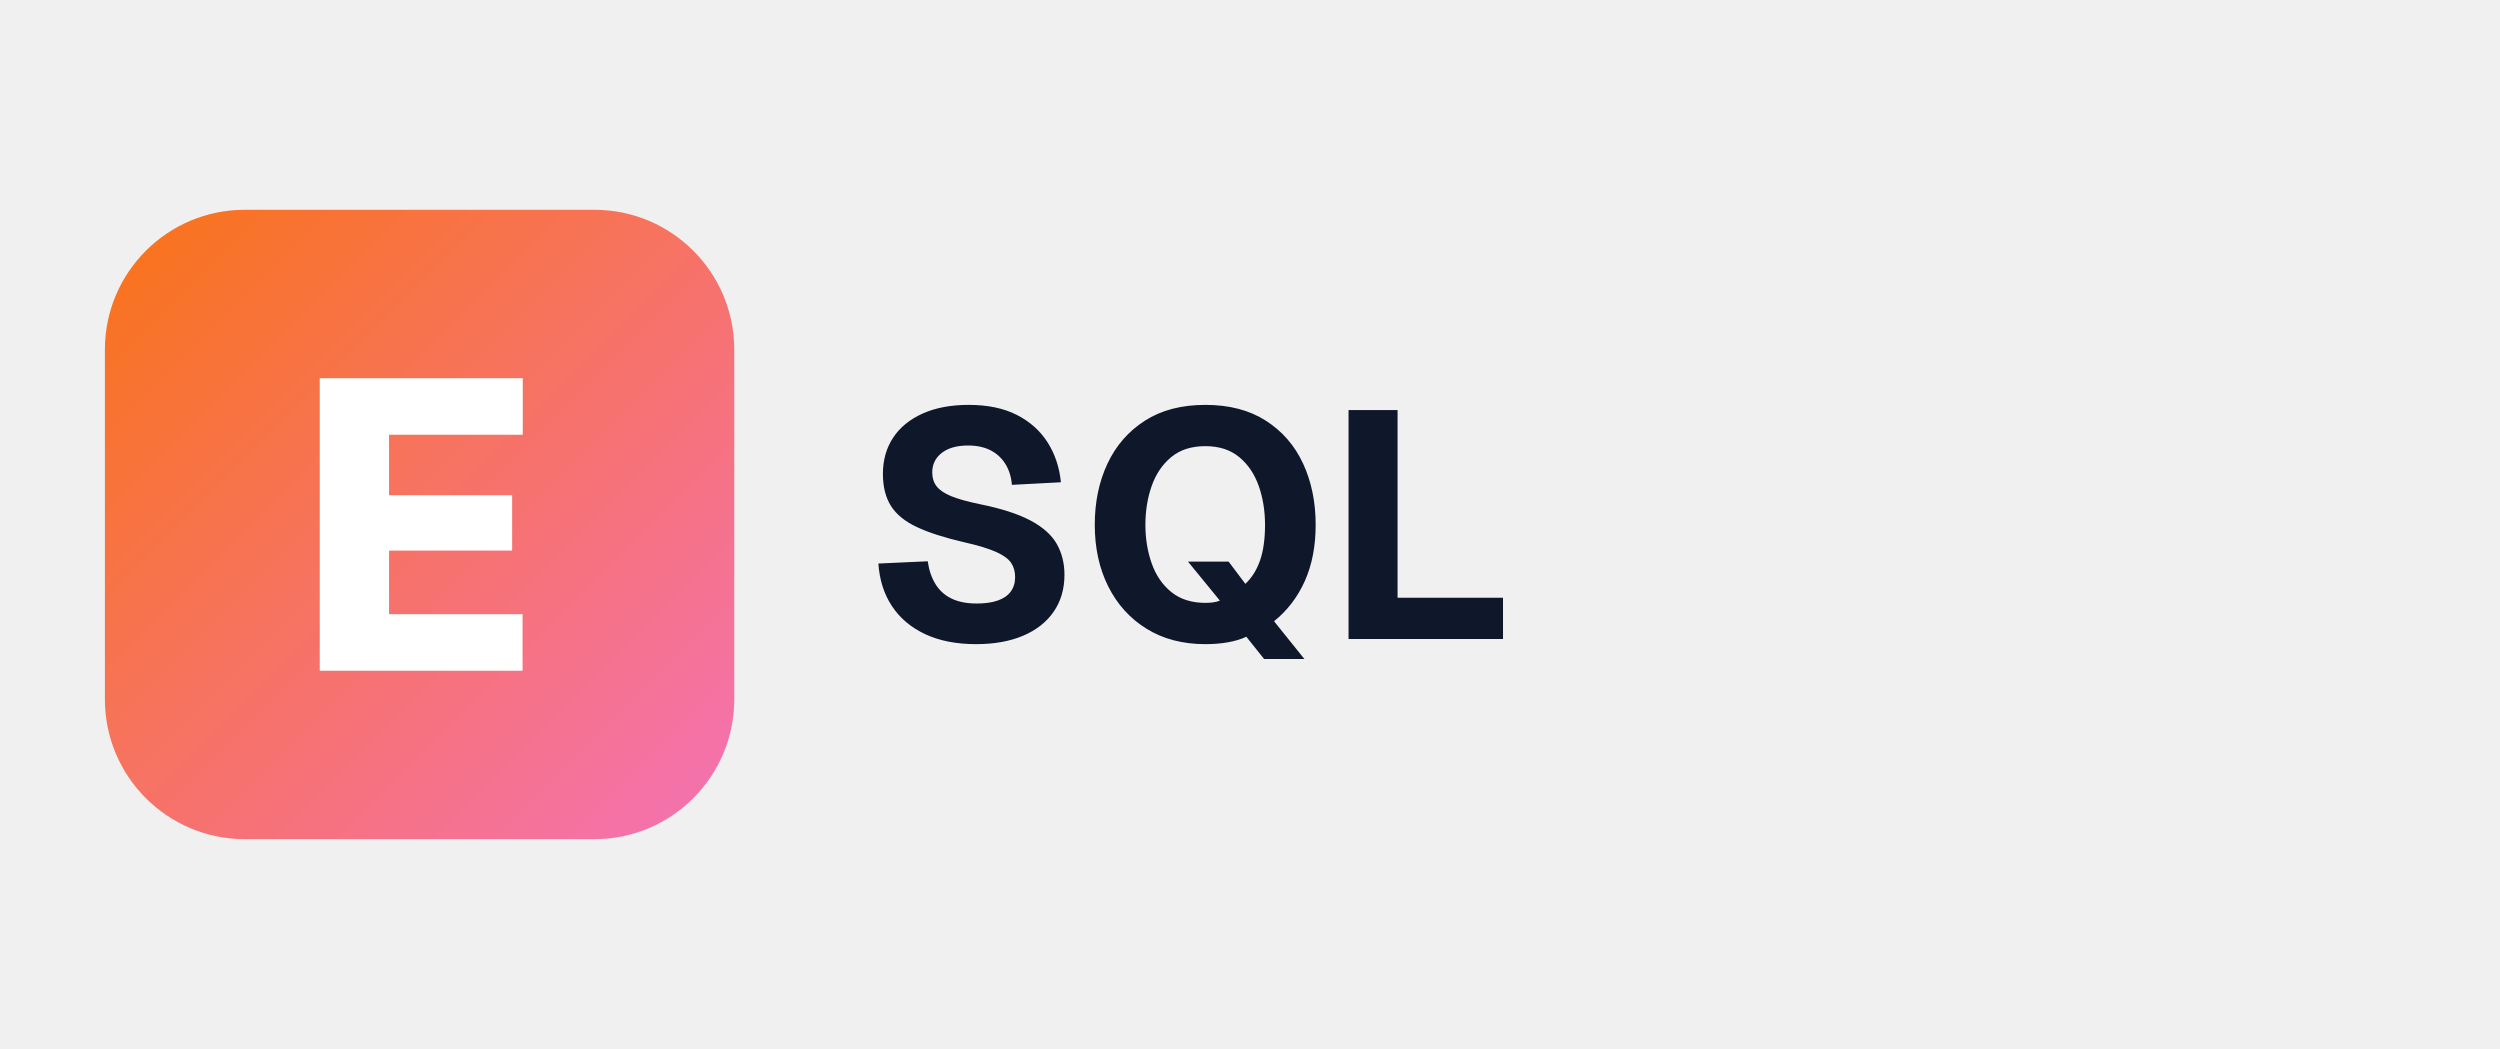
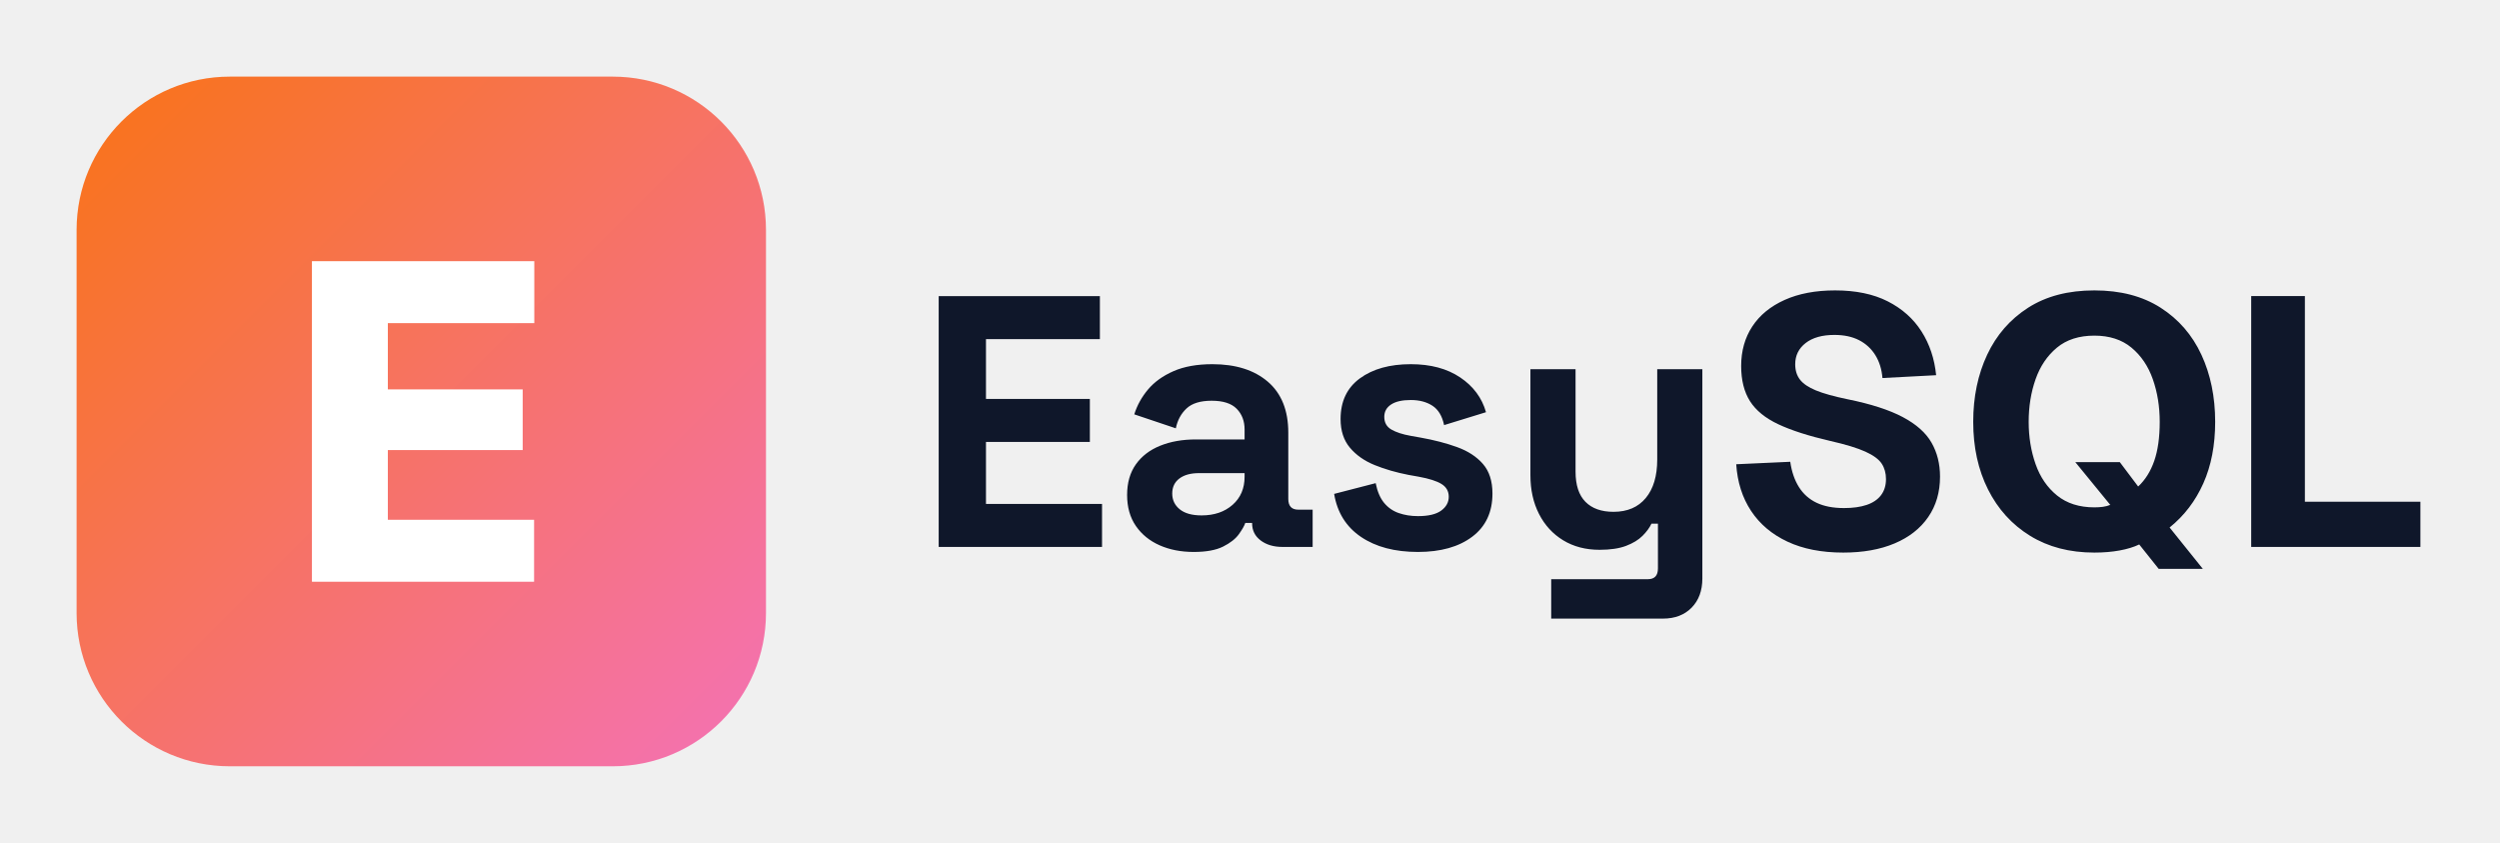
- <svg xmlns="http://www.w3.org/2000/svg" viewBox="0 0 286 120" width="286" height="120">
+ <svg xmlns="http://www.w3.org/2000/svg" viewBox="4 16 261 88" width="261" height="88">
  <defs>
    <linearGradient id="g1" x1="0" y1="0" x2="1" y2="1">
      <stop offset="0" stop-color="#F97316" />
      <stop offset="1" stop-color="#F472B6" />
    </linearGradient>
  </defs>
  <rect x="12" y="24" width="72" height="72" rx="16" fill="url(#g1)" />
  <path d="M36.579 76.733V43.267H59.803V49.735H44.507V56.653H58.59V62.987H44.507V70.265H59.781V76.733Z" fill="#FFFFFF" />
-   <path d="M111.666 73.69Q108.272 73.69 105.837 72.547Q103.403 71.403 102.038 69.337Q100.673 67.271 100.488 64.468L106.132 64.21Q106.354 65.759 107.036 66.847Q107.719 67.935 108.881 68.489Q110.043 69.042 111.74 69.042Q113.142 69.042 114.119 68.71Q115.097 68.378 115.613 67.696Q116.13 67.013 116.13 66.017Q116.13 65.095 115.687 64.412Q115.244 63.73 113.99 63.158Q112.736 62.586 110.301 62.033Q106.944 61.258 104.897 60.299Q102.849 59.34 101.927 57.883Q101.005 56.426 101.005 54.212Q101.005 51.851 102.167 50.081Q103.329 48.31 105.542 47.314Q107.756 46.318 110.817 46.318Q114.064 46.318 116.314 47.461Q118.564 48.605 119.837 50.597Q121.11 52.589 121.368 55.171L115.761 55.467Q115.65 54.102 115.023 53.087Q114.396 52.073 113.326 51.519Q112.256 50.966 110.744 50.966Q108.825 50.966 107.737 51.814Q106.649 52.663 106.649 54.028Q106.649 54.987 107.147 55.633Q107.645 56.278 108.807 56.758Q109.969 57.237 112.109 57.68Q115.761 58.418 117.882 59.543Q120.003 60.668 120.888 62.217Q121.774 63.767 121.774 65.759Q121.774 68.194 120.538 69.983Q119.302 71.772 117.033 72.731Q114.765 73.69 111.666 73.69ZM144.609 75.387 142.58 72.842Q141.731 73.248 140.532 73.469Q139.333 73.69 137.895 73.69Q134.021 73.69 131.181 71.938Q128.34 70.186 126.791 67.105Q125.241 64.025 125.241 60.041Q125.241 56.131 126.699 53.032Q128.156 49.933 130.978 48.125Q133.8 46.318 137.895 46.318Q141.99 46.318 144.812 48.125Q147.634 49.933 149.072 53.032Q150.511 56.131 150.511 60.041Q150.511 63.693 149.275 66.46Q148.039 69.227 145.752 71.071L149.22 75.387ZM137.895 68.968Q138.374 68.968 138.78 68.913Q139.186 68.858 139.555 68.71L135.903 64.246H140.551L142.469 66.792Q143.576 65.759 144.148 64.117Q144.719 62.476 144.719 60.041Q144.719 57.643 144 55.596Q143.281 53.548 141.768 52.294Q140.256 51.04 137.895 51.04Q135.497 51.04 133.984 52.294Q132.472 53.548 131.753 55.596Q131.033 57.643 131.033 60.041Q131.033 62.402 131.753 64.449Q132.472 66.497 134.003 67.733Q135.534 68.968 137.895 68.968ZM154.274 73.1V46.908H159.881V71.588L156.782 68.378H171.944V73.1Z" fill="#0F172A" />
+   <path d="M102.039 73.1V46.913H118.874V51.402H106.977V57.65H117.826V62.139H106.977V68.611H119.098V73.1ZM128.675 73.624Q126.692 73.624 125.121 72.932Q123.55 72.24 122.633 70.912Q121.717 69.583 121.717 67.676Q121.717 65.768 122.633 64.477Q123.55 63.186 125.177 62.532Q126.804 61.877 128.899 61.877H133.987V60.83Q133.987 59.52 133.164 58.678Q132.341 57.837 130.545 57.837Q128.787 57.837 127.927 58.641Q127.066 59.445 126.804 60.717L122.465 59.258Q122.914 57.837 123.905 56.658Q124.897 55.48 126.561 54.75Q128.226 54.021 130.62 54.021Q134.286 54.021 136.419 55.854Q138.551 57.687 138.551 61.166V68.087Q138.551 69.209 139.599 69.209H141.095V73.1H137.953Q136.568 73.1 135.671 72.427Q134.773 71.753 134.773 70.631V70.594H134.062Q133.912 71.042 133.389 71.772Q132.865 72.501 131.743 73.063Q130.62 73.624 128.675 73.624ZM129.498 69.808Q131.481 69.808 132.734 68.704Q133.987 67.601 133.987 65.768V65.394H129.236Q127.927 65.394 127.179 65.955Q126.43 66.516 126.43 67.526Q126.43 68.536 127.216 69.172Q128.002 69.808 129.498 69.808ZM152.094 73.624Q148.465 73.624 146.145 72.053Q143.826 70.481 143.34 67.563L147.679 66.441Q147.941 67.75 148.558 68.499Q149.176 69.247 150.092 69.565Q151.009 69.883 152.094 69.883Q153.74 69.883 154.525 69.303Q155.311 68.723 155.311 67.863Q155.311 67.002 154.563 66.535Q153.814 66.067 152.168 65.768L151.121 65.581Q149.176 65.206 147.567 64.552Q145.958 63.897 144.986 62.737Q144.013 61.578 144.013 59.745Q144.013 56.976 146.033 55.499Q148.053 54.021 151.345 54.021Q154.45 54.021 156.508 55.405Q158.566 56.789 159.202 59.034L154.825 60.381Q154.525 58.959 153.609 58.36Q152.692 57.762 151.345 57.762Q149.999 57.762 149.288 58.23Q148.577 58.697 148.577 59.52Q148.577 60.418 149.325 60.848Q150.073 61.278 151.345 61.503L152.393 61.69Q154.488 62.064 156.19 62.681Q157.892 63.299 158.884 64.44Q159.875 65.581 159.875 67.526Q159.875 70.444 157.761 72.034Q155.648 73.624 152.094 73.624ZM166.01 80.582V76.467H176.111Q177.158 76.467 177.158 75.345V70.668H176.485Q176.186 71.304 175.55 71.94Q174.914 72.576 173.829 72.988Q172.744 73.399 171.061 73.399Q168.891 73.399 167.263 72.408Q165.636 71.417 164.738 69.658Q163.84 67.9 163.84 65.618V54.545H168.554V65.244Q168.554 67.339 169.583 68.386Q170.612 69.434 172.519 69.434Q174.689 69.434 175.886 67.994Q177.084 66.553 177.084 63.972V54.545H181.797V76.392Q181.797 78.3 180.675 79.441Q179.553 80.582 177.682 80.582Z" fill="#0F172A" />
+   <path d="M196.512 73.69Q193.118 73.69 190.683 72.547Q188.248 71.403 186.884 69.337Q185.519 67.271 185.334 64.468L190.978 64.21Q191.2 65.759 191.882 66.847Q192.565 67.935 193.727 68.489Q194.889 69.042 196.586 69.042Q197.987 69.042 198.965 68.71Q199.943 68.378 200.459 67.696Q200.976 67.013 200.976 66.017Q200.976 65.095 200.533 64.412Q200.09 63.73 198.836 63.158Q197.582 62.586 195.147 62.033Q191.79 61.258 189.743 60.299Q187.695 59.34 186.773 57.883Q185.851 56.426 185.851 54.212Q185.851 51.851 187.013 50.081Q188.175 48.31 190.388 47.314Q192.601 46.318 195.663 46.318Q198.91 46.318 201.16 47.461Q203.41 48.605 204.683 50.597Q205.956 52.589 206.214 55.171L200.607 55.467Q200.496 54.102 199.869 53.087Q199.242 52.073 198.172 51.519Q197.102 50.966 195.59 50.966Q193.671 50.966 192.583 51.814Q191.495 52.663 191.495 54.028Q191.495 54.987 191.993 55.633Q192.491 56.278 193.653 56.758Q194.815 57.237 196.955 57.68Q200.607 58.418 202.728 59.543Q204.849 60.668 205.734 62.217Q206.62 63.767 206.62 65.759Q206.62 68.194 205.384 69.983Q204.148 71.772 201.879 72.731Q199.611 73.69 196.512 73.69ZM229.455 75.387 227.426 72.842Q226.577 73.248 225.378 73.469Q224.179 73.69 222.741 73.69Q218.867 73.69 216.027 71.938Q213.186 70.186 211.637 67.105Q210.087 64.025 210.087 60.041Q210.087 56.131 211.545 53.032Q213.002 49.933 215.824 48.125Q218.646 46.318 222.741 46.318Q226.835 46.318 229.657 48.125Q232.48 49.933 233.918 53.032Q235.357 56.131 235.357 60.041Q235.357 63.693 234.121 66.46Q232.885 69.227 230.598 71.071L234.066 75.387ZM222.741 68.968Q223.22 68.968 223.626 68.913Q224.032 68.858 224.401 68.71L220.749 64.246H225.397L227.315 66.792Q228.422 65.759 228.993 64.117Q229.565 62.476 229.565 60.041Q229.565 57.643 228.846 55.596Q228.127 53.548 226.614 52.294Q225.102 51.04 222.741 51.04Q220.343 51.04 218.83 52.294Q217.318 53.548 216.598 55.596Q215.879 57.643 215.879 60.041Q215.879 62.402 216.598 64.449Q217.318 66.497 218.849 67.733Q220.38 68.968 222.741 68.968ZM239.12 73.1V46.908H244.727V71.588L241.628 68.378H256.79V73.1Z" fill="#0F172A" />
</svg>
